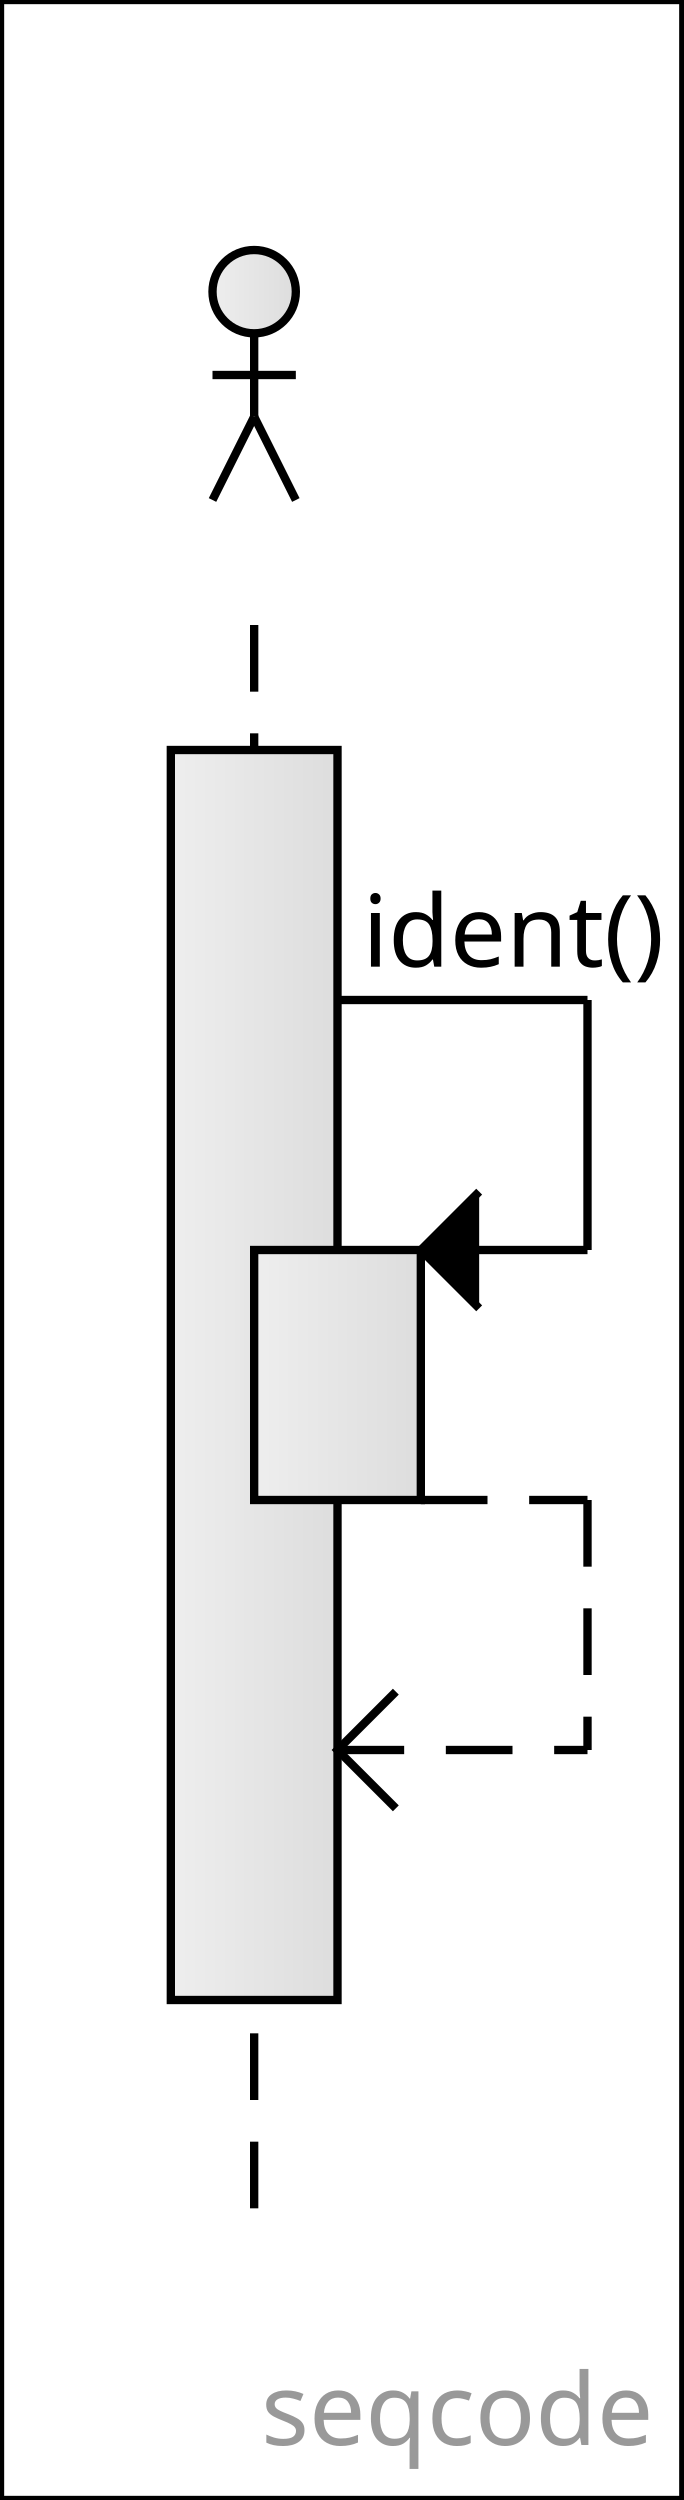
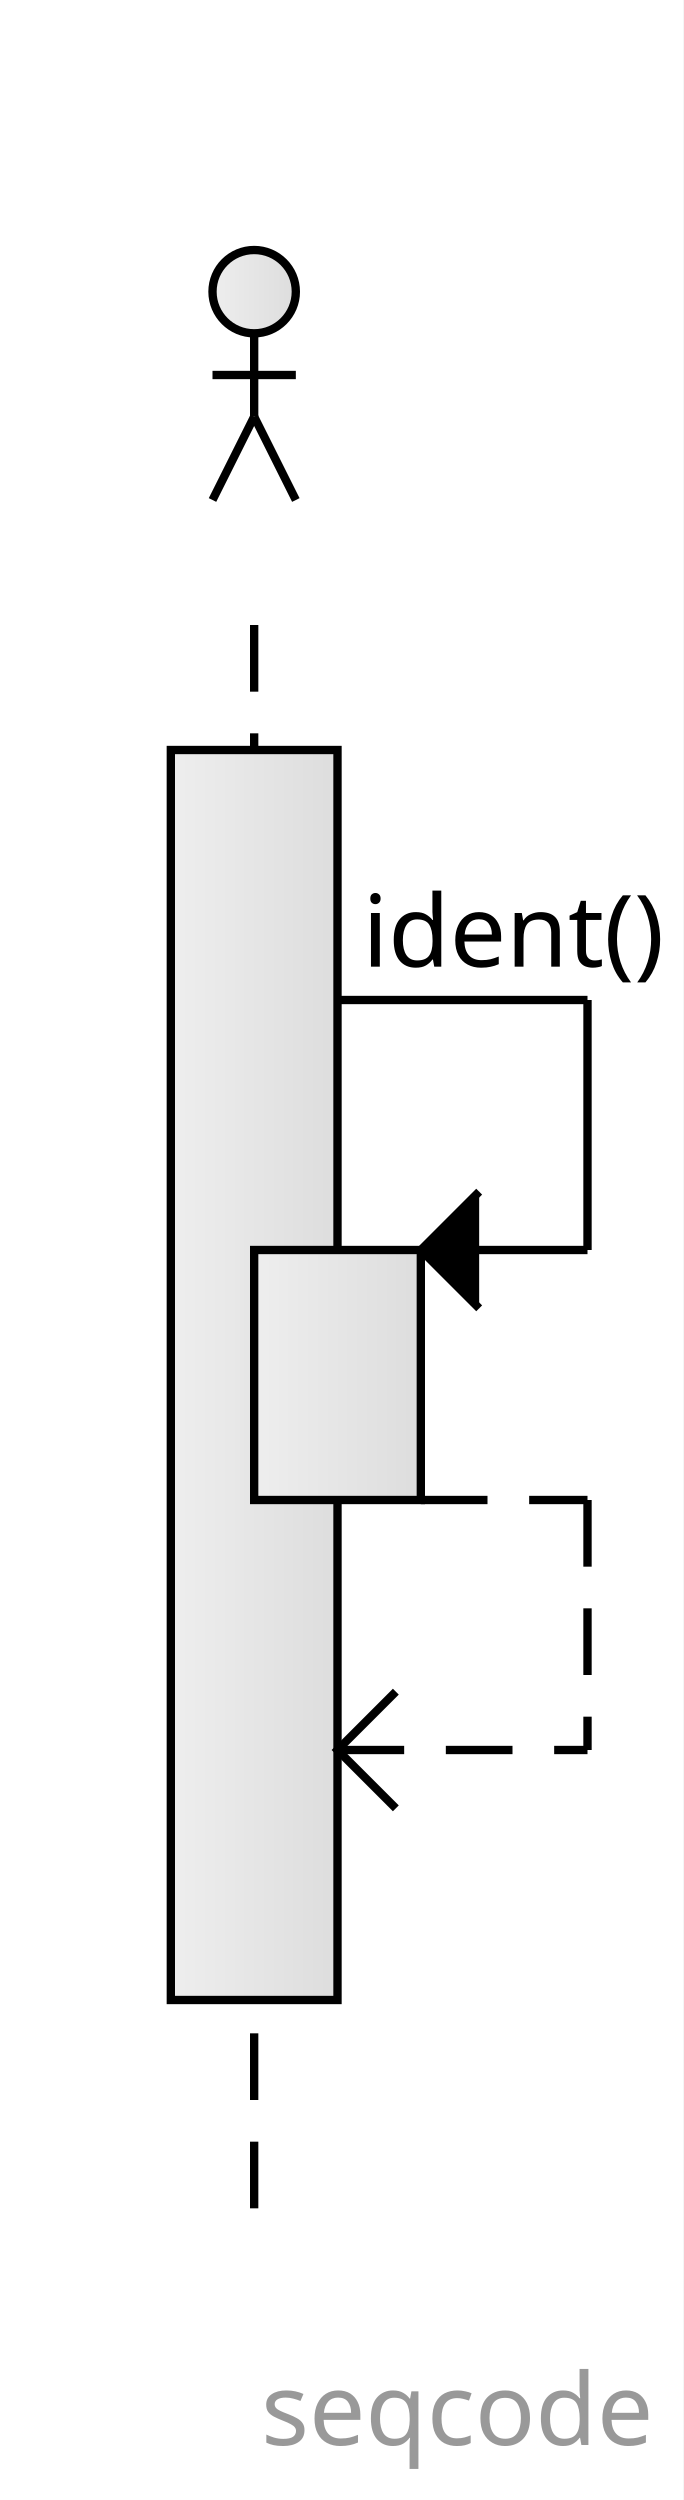
<svg xmlns="http://www.w3.org/2000/svg" version="1.1" width="82" height="300" viewBox="0 0 82 300">
  <defs>
    <linearGradient id="SvgjsLinearGradient1027">
      <stop stop-color="#eeeeee" offset="0" />
      <stop stop-color="#dddddd" offset="1" />
    </linearGradient>
    <linearGradient x1="0" y1="0" x2="1" y2="1">
      <stop stop-color="#fffda1" offset="0" />
      <stop stop-color="#ffeb5b" offset="1" />
    </linearGradient>
    <text id="seqcode">ident</text>
  </defs>
-   <rect width="82" height="300" fill="white" stroke-width="1" stroke="black" />
+   <rect width="82" height="300" fill="white" />
  <a href="https://seqcode.app" target="_blank">
    <text text-anchor="end" font-size="12" font-weight="100" font-family="sans-serif" fill="#999999" x="78.4" y="293.4">seqcode </text>
  </a>
  <line x1="30.5" y1="75" x2="30.5" y2="270" stroke-dasharray="8 5" stroke-width="1" stroke="black" />
  <g transform="matrix(1,0,0,1,0.5,0)">
    <rect width="20" height="150" x="20" y="90" fill="url(#SvgjsLinearGradient1027)" stroke-width="1" stroke="black" />
  </g>
  <g transform="matrix(1,0,0,1,0.5,0)">
    <rect width="20" height="30" x="30" y="150" fill="url(#SvgjsLinearGradient1027)" stroke-width="1" stroke="black" />
  </g>
  <g>
    <text text-anchor="start" font-size="12" font-weight="100" font-family="sans-serif" stroke-width="2" stroke="white" x="43.5" y="116">ident()</text>
    <text text-anchor="start" font-size="12" font-weight="100" font-family="sans-serif" fill="black" x="43.5" y="116">ident()</text>
  </g>
  <line x1="40.5" y1="120" x2="70.5" y2="120" stroke-width="1" stroke="black" />
  <line x1="70.5" y1="120" x2="70.5" y2="150" stroke-width="1" stroke="black" />
  <line x1="50.5" y1="150" x2="70.5" y2="150" stroke-width="1" stroke="black" />
  <polyline points="57.5,143 50.5,150 57.5,157" fill="black" stroke-width="1" stroke="black" />
  <g>
    <text text-anchor="start" font-size="12" font-weight="100" font-family="sans-serif" stroke-width="2" stroke="white" x="53.5" y="206" />
    <text text-anchor="start" font-size="12" font-weight="100" font-family="sans-serif" fill="black" x="53.5" y="206" />
  </g>
  <line x1="50.5" y1="180" x2="70.5" y2="180" stroke-dasharray="8 5" stroke-width="1" stroke="black" />
  <line x1="70.5" y1="180" x2="70.5" y2="210" stroke-dasharray="8 5" stroke-width="1" stroke="black" />
  <line x1="40.5" y1="210" x2="70.5" y2="210" stroke-dasharray="8 5" stroke-width="1" stroke="black" />
  <polyline points="47.5,203 40.5,210 47.5,217" fill="transparent" stroke-width="1" stroke="black" />
  <g transform="matrix(1,0,0,1,30.5,45)">
    <circle r="5" cx="0" cy="-10" fill="url(#SvgjsLinearGradient1027)" stroke-width="1" stroke="black" />
    <line x1="-5" y1="0" x2="5" y2="0" stroke-width="1" stroke="black" />
    <line x1="0" y1="-5" x2="0" y2="5" stroke-width="1" stroke="black" />
    <line x1="-5" y1="15" x2="0" y2="5" stroke-width="1" stroke="black" />
    <line x1="0" y1="5" x2="5" y2="15" stroke-width="1" stroke="black" />
  </g>
</svg>
